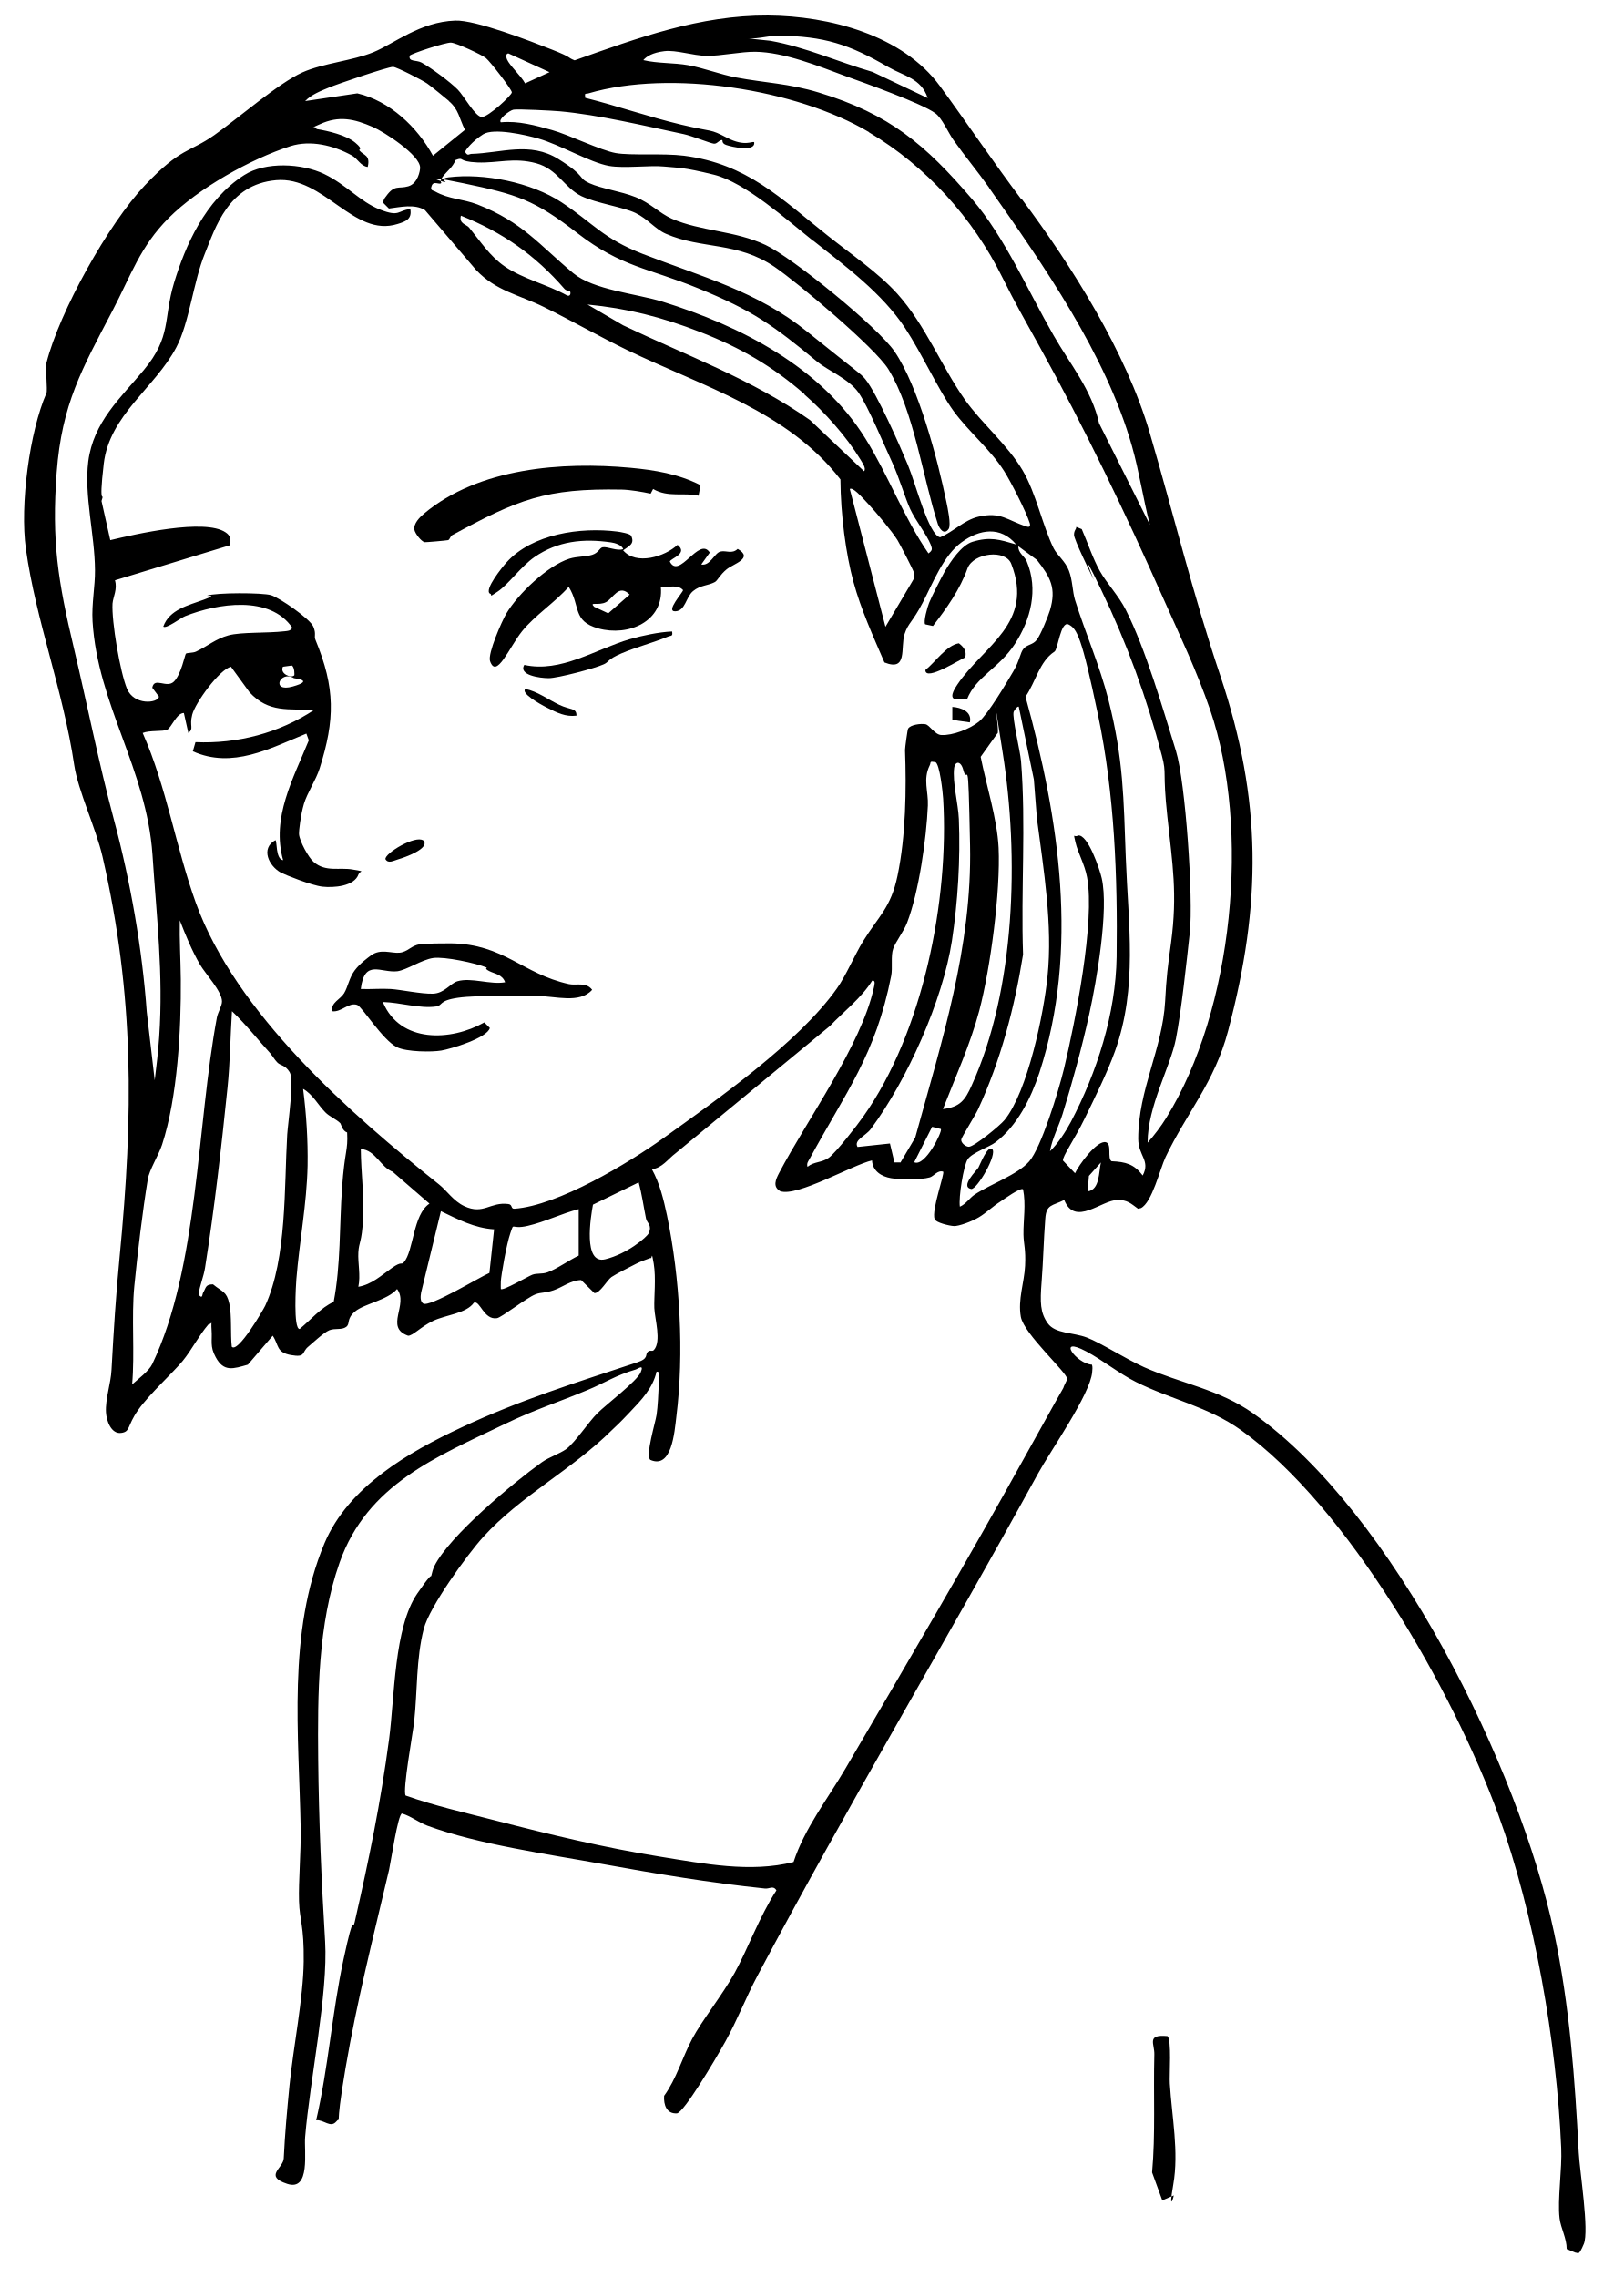
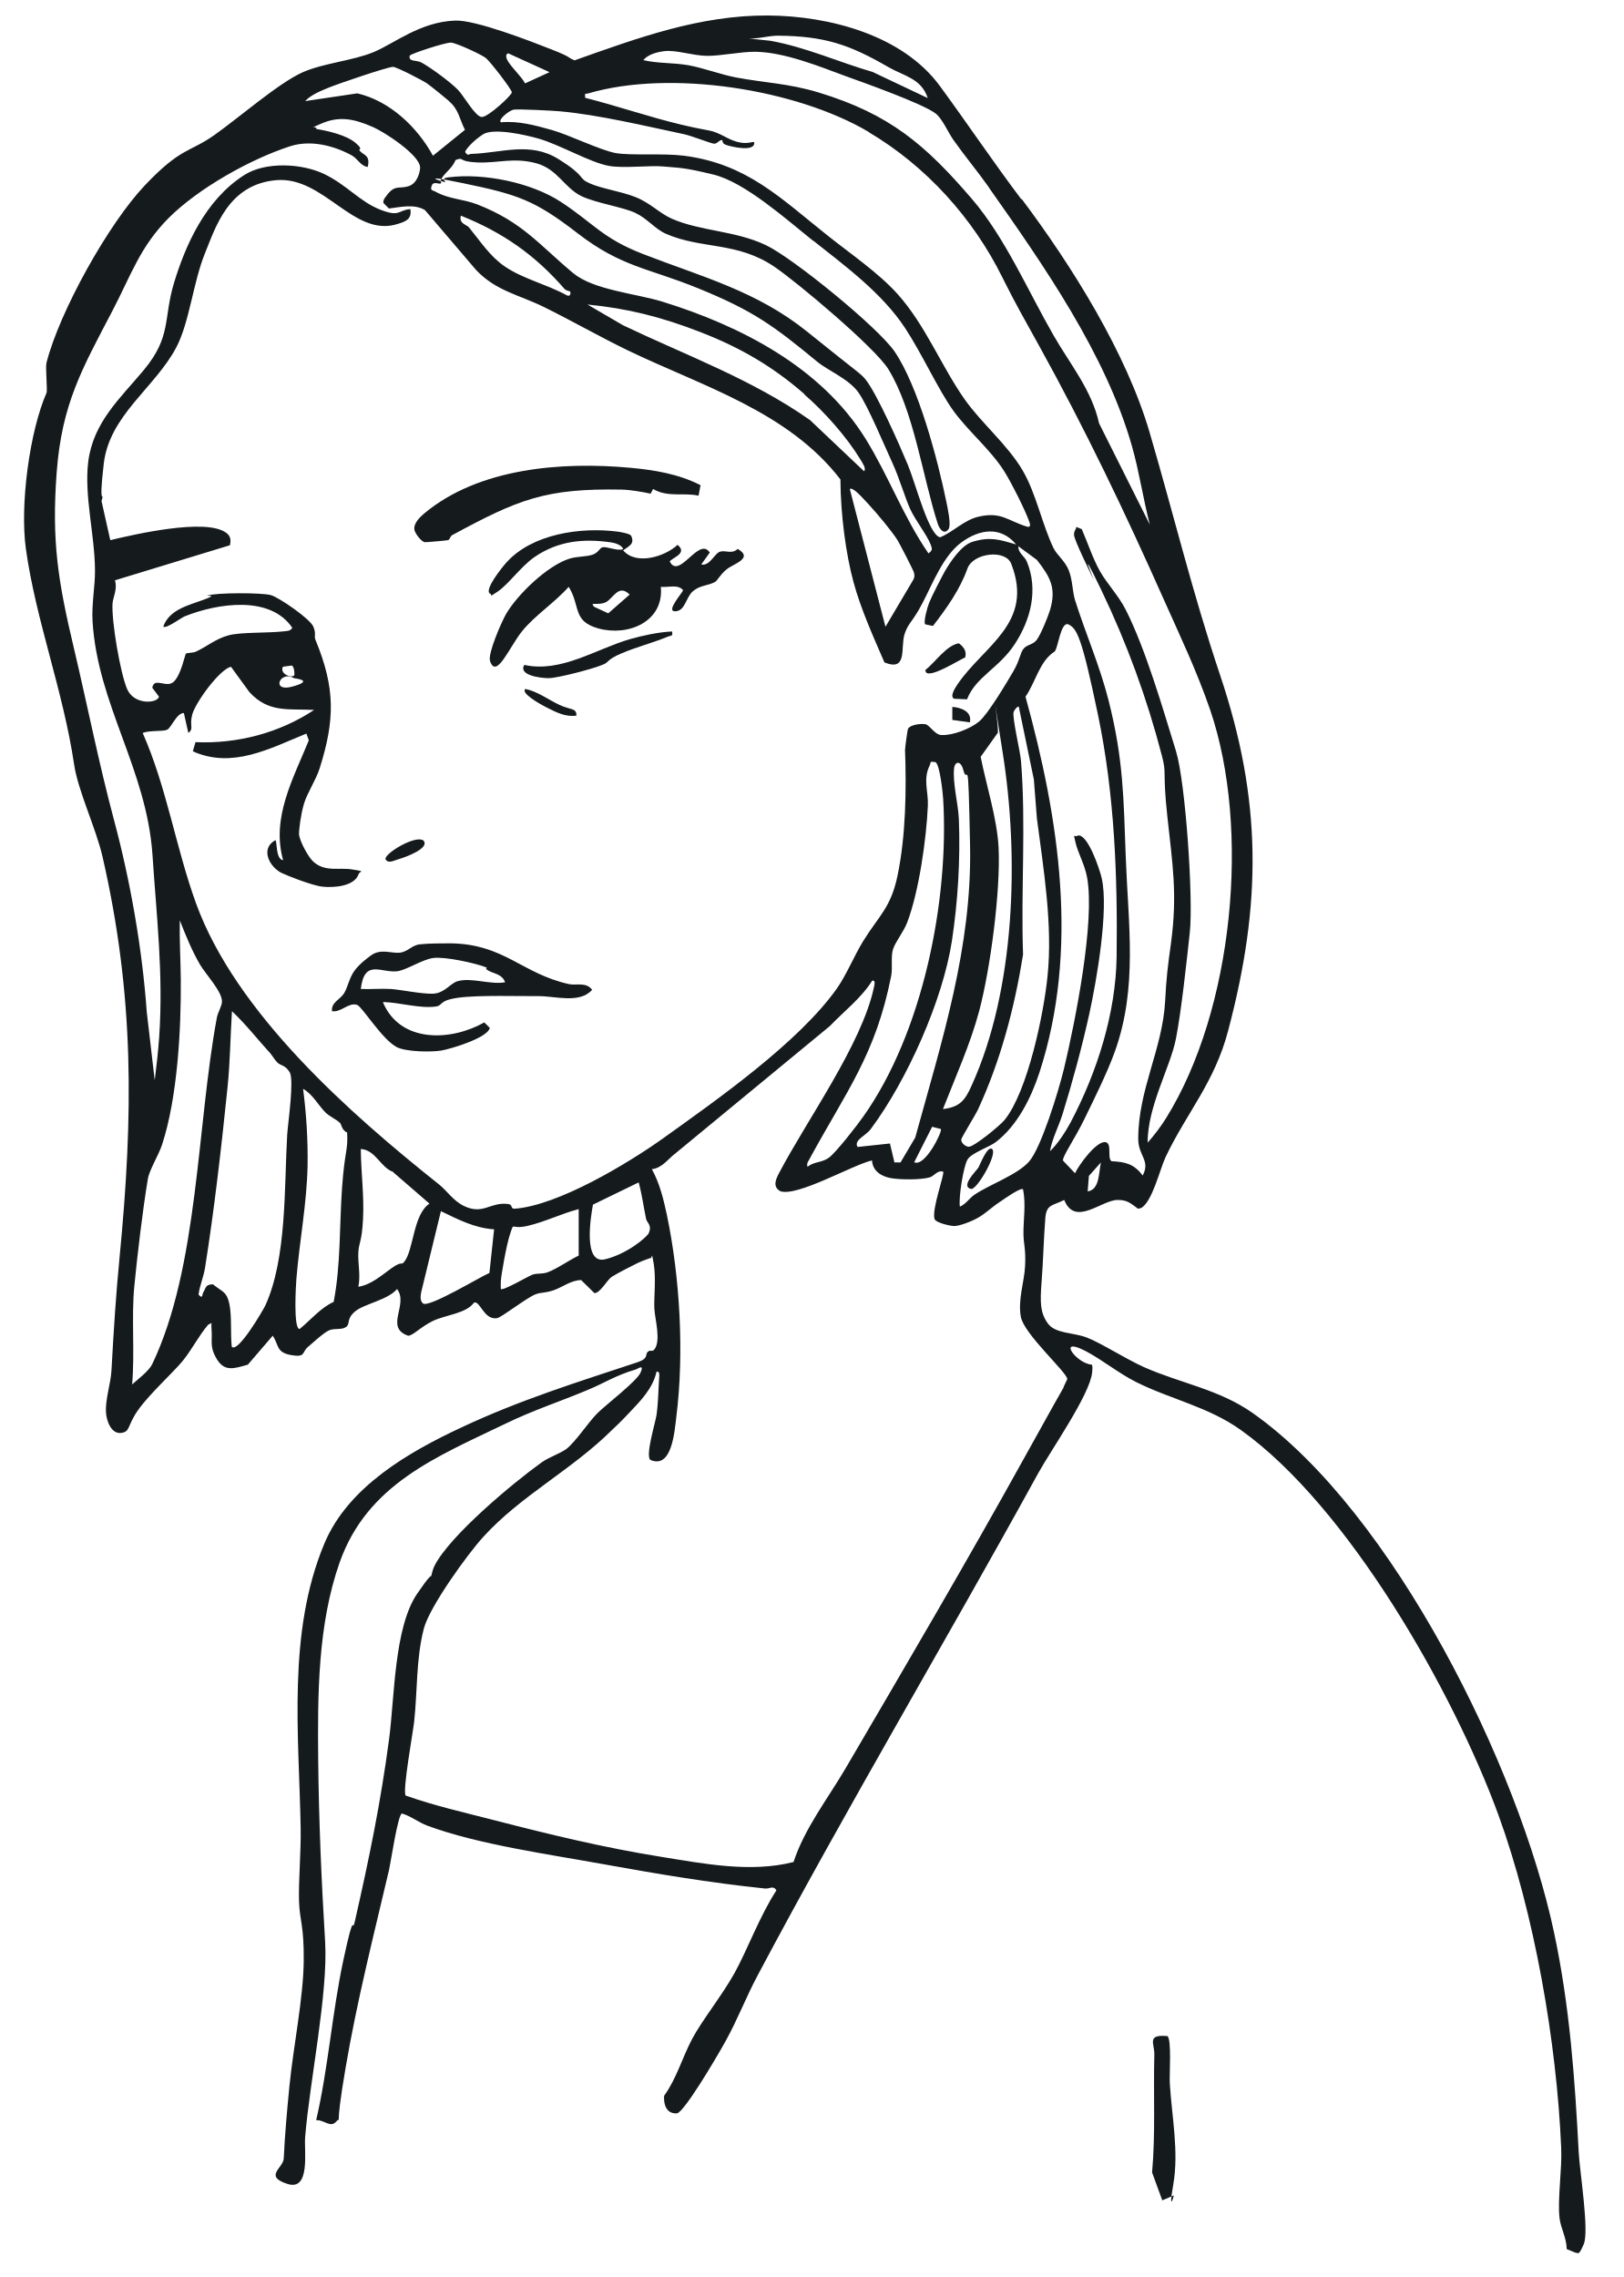
- <svg xmlns="http://www.w3.org/2000/svg" id="Layer_1" version="1.1" viewBox="0 0 796.3 1117.1">
+ <svg xmlns="http://www.w3.org/2000/svg" id="Layer_1" fill="#151a1d" version="1.1" viewBox="0 0 796.3 1117.1">
  <path d="M501.3,97.7c24.5,32.7,51.2,75.2,62.7,114.5,11.9,40.6,21,78.6,34.6,119.1,20.6,61.4,20.4,112.1,3.9,174.4-6.7,25.5-20.3,40.1-30.7,62-2.7,5.7-6.6,22.3-12.1,25l-1.4.3c-3.7-2.7-5.2-4.3-10-4.3-7.9,0-20.9,13.3-26.2,0-5.9,3-8.8,2-9.3,9.2-.8,10.3-1,20.7-1.8,30.9s-.7,15.2,3,20.4,12.4,4.4,19.2,7,18.9,10.4,28,14.5c18,8,37,10.9,53.6,22.7,68.8,48.7,130.4,173.5,147.6,254.7,7.7,36.1,10.2,71.7,12.1,107.9.5,9.4,5.2,38.5,2.5,44.9s-2.8,4.1-4,4.3l-4.4-1.8c0-5.3-2.9-10.2-3.5-15.1-1.1-9.1,1.3-24.2.8-34.6-2.2-51.7-13.1-114.7-30.8-163.3-22.2-60.7-73.8-151.3-126.3-188.8-16.1-11.5-34.3-15-51.5-23.6-8.2-4.1-16.5-10.8-24.4-15-14.9-7.9-4.9,6.1,2.8,6.5.4,1.2.2,2.4.1,3.7-.9,10.8-20.6,38.8-26.6,49.8-45.2,82.3-93.3,162.9-137.6,246.3-5.6,10.5-9.9,21.8-15.7,32.2s-20.2,34.4-23.7,35.3c-5.2.4-6.7-4.2-6.4-8.6,6.1-8.4,8.9-18.7,13.7-27.8s14.8-21.5,20.9-32.5,12.3-27.9,20.5-40.5c-1.6-2.6-3.4-.6-5.7-.9-26.9-2.8-53.1-7.2-79.6-12-26.5-4.8-61-9.6-85.9-18.8-4.3-1.6-8.1-4.7-12.5-6-2,.4-5.4,23.5-6.3,27.5-7.7,32.8-15.7,64.1-21.4,97.5s-1.6,22.7-4.5,26.1-6.1-1-9.9-.6c6-25.9,7.8-52.7,13.4-78.8s4.2-12.6,5.5-18.4c7.1-31.2,12.7-58.3,16.9-89.9,2.7-20.3,2.4-54.7,13.8-71.3s5.2-3.9,5.7-4.7c.8-1.3,1.3-5.9,2.7-8.8,7.4-14.8,38.7-40.9,52.7-50.9,3.5-2.5,8.8-4.2,12-6.5,4.5-3.4,10.8-13.1,15.2-17.5s19.5-15.8,21.3-20.1-1.2-1.8-2.5-1.4c-9.9,2.9-15,6.5-23.7,10.1-13.6,5.7-26.4,9.8-40.2,16.5-33.6,16.2-67.7,29.6-81.3,68.1-10.7,30.4-10.8,64.6-10.5,96.5.3,29.8,1.6,59.8,3.4,89.4,1.5,25.5-7.5,68.1-9.8,95.9-.6,6.8,2.8,26.8-8.8,23s-1.9-7.7-1.7-12.5c.6-12.4,1.6-23.2,2.8-35.6,1.9-19,6.8-43.1,7-61s-2-19.8-2.3-29.6,1-24,.8-35.8c-.8-45.7-6.7-96,11.7-139.8,11.7-27.7,41.2-44.7,67.4-56.9,28.3-13.3,56.6-22.1,85.9-31.8,5.9-1.9,3.9-3.8,5.2-5.1s2.1,0,3.1-1c3.8-4.2.4-15.3.2-20.6s.9-14.7-.3-21.8-.6-2-1.7-2.7c-2.3.8-4.7,1.7-6.9,2.8s-9.9,5-12.1,6.5-5.6,8-8.4,7.9l-6.5-6.4c-5.1.1-9.1,3.5-13.5,5s-6.1.9-8.9,2c-4.4,1.7-16.7,11.4-18.9,11.7-6.5,1-8.3-8.9-11.3-7.6-3.7,5.3-13.9,6-20,8.9s-10,7.4-12.3,7.3c-11.7-4.1.4-15.3-5.4-22.9-4.7,5.5-16.1,7.2-20.6,11s-2.2,6-4.4,7.6-5.4.5-8.2,1.6-9,7-10.4,8.1c-3.3,2.7-1,5.4-8.4,4.1s-5.9-4.9-9-9.5l-12.2,14.2c-7.1,2-11.8,3.8-15.8-3.7-2.9-5.3-1.6-7.9-2-13.3s.8-3.2-1.6-2.7c-4.7,5.5-8.1,12.4-12.6,17.9s-16.2,16.1-21.8,24-3.7,10.7-8.4,11.3c-4.9.6-7.2-6.1-7.4-10.1-.4-6.5,2.4-14.3,2.7-20.8,1.1-19.8,2.1-36.1,4-55.7,6.7-69.4,7.3-127.7-8.4-196.1-3.2-13.9-12-32.3-13.9-45-5.4-36.5-18.8-70.9-23.7-106-3-21.6,1.8-57.5,10.1-76.5.6-1.3-.6-12.4,0-14.8,6.4-25.2,30.4-68.2,48.2-87s21.9-16.1,34.1-24.7c11.8-8.3,31.5-25.5,43.3-30.8,10.1-4.5,24.6-5.7,34.8-9.9s22.9-14.9,40.1-15.5c10-.4,37,10.1,47.4,14.2s7.2,3.7,11.2,5.3c31-11,61.4-22.2,94.9-22,30,.2,66,9.6,84.3,34.6,13.5,18.4,26.1,37.2,39.9,55.5ZM455.1,48c-3.2-9.6-11.7-10.7-19.3-15.1-19.2-11.1-31.3-15.2-54.3-15.4-4.8,0-11.5,2.2-16.9,1.1l13.3,1.4c17.4,3.1,33.6,10.5,50.2,15.3l27,12.8ZM224.6,44c2.9,2.9,8.6,13.4,11.8,13.4s14.7-10.7,14.7-12.1-10.6-15.1-12.7-16.8-14.6-7.5-17.2-7.6-19.3,5.3-20.2,6.4c-.7,3.2,3.2,2,5.8,3.4,4.6,2.5,14.2,9.6,17.8,13.3ZM485.2,92c-5.5-7.8-12.1-15.7-17.5-23.4-2.5-3.5-5.5-10.6-8.8-13-6.4-4.8-34.7-14.9-43.9-18.2-13.5-5-30.3-11.8-44.4-12-7.1-.1-17,2.1-23.9,2s-15-3-20.8-2.3-8.8,2.6-10.3,4.4c7.2,1.7,14.8,1.2,22.1,2.5s15.6,4.5,23.4,6c14.4,2.7,25.8,2.9,40.6,7.4,34.8,10.6,52.2,25.5,75.2,52.3,16.2,18.9,27.4,45,40,66.9,8,14,18.7,26.7,22.3,43.1l24.9,49.7c-3.3-12.7-5.2-26-8.8-38.6-12.8-45-43.4-88.8-70.1-126.7ZM249.5,26.2c-1.3,0-1.4,1.5-.8,2.9,1.4,3.2,7,8.2,8.9,11.8l12-5.5-20.2-9.2ZM220.2,49.5c-2.1-1.8-8.5-7-10.6-8.5s-15.1-8.2-16.8-8.2c-2.6,0-27.2,8.4-31.3,10.1s-8.8,3.5-11.8,6.7l25.6-3.8c15.9,3.7,29.4,16.5,37.1,30.6l15.7-12.7c-2.8-5.5-3-10-7.9-14.1ZM426.3,64.8c-35.6-21.1-97.4-30.8-137.6-19-1.6.5-1.9-.6-1.6,2.2,15.9,4,31.3,9.4,47.3,13.2s13.5,1.8,22.3,6.4,12.5,1.4,13.3,2.2c.7,5-11.3,2.2-13.8,1.3s-1.4-2.5-2-2.4c-1.5,0-2.3,1.9-3.9,1.8s-11-3.9-14.9-4.7c-18.9-4-41.8-9.5-60.8-11.2-3.1-.3-20.7-1.2-22.7-.8s-7.7,4.8-6.2,6.2c8.6-.8,16.9,1.5,25.1,3.8s23.9,10,31.3,11.3,23.3,0,33.5,1.3c30.9,4,47.3,20.8,70.6,39.3,10.9,8.7,24.7,18.1,34,28.4,13.9,15.5,21.5,35.4,33.1,51.9,8.3,11.7,21,22.2,28.4,34.8,6.6,11.2,9.7,27,15.2,38.2,1.7,3.4,5.8,6.4,7.5,11,1.8,4.6,1.7,10.2,3,14.4,5.2,16.5,12,31.8,16.4,49,7.4,29.2,7.4,48.1,8.5,77.5,1.2,32.5,5.9,63.5-5.3,94.8-3.7,10.4-10,23-14.9,33.1s-11.1,18.8-10.6,20.6l5.9,6.2c1.6-3.7,10.8-16.5,15.2-15.2,3,.9.5,7.8,2.7,9.3,6.9.3,11.1,1.4,15.3,7,3.9-7.4-2.2-9.6-2.2-18,0-24.2,11.9-43.9,13.2-67.5.6-11.6,1.3-17.2,2.9-28.7,3.2-24,.7-38.6-1.8-61.8s-.2-20.5-2.7-30c-7.3-28.1-17.2-55.2-29.8-81.4s-2.8-3.1-3.7-5c-1.7-3.5-9.6-19.6-9.6-21.9s1.1-2.6,1.1-3.9l2.7,1.1c2.8,6.4,5.5,14.6,8.9,20.6,3.3,5.9,9.3,12.2,12.7,19,9.8,19.4,18.1,48.2,24.6,69.2,4.7,15.2,8.6,72.6,6.8,89.1-1.6,14.6-4.1,38.2-6.8,52.1s-13.9,33-13.9,51c3.1-3.4,6.7-8.2,9.1-12.1,33-53.1,41.5-141.9,21.6-200.2-6.6-19.2-14.9-36.6-22.9-54.5-18.8-42.3-38.7-83.9-61.1-124.3-6.7-12.1-11.7-20.8-17.9-33.3-14.4-29.2-37.5-54.7-65.5-71.3ZM189.4,96.3c4.2-5.9,6.1-3.5,10.9-4.9s5.8-7.8,5.8-9.1c.1-6.2-17.8-17.7-23.2-20-9.2-4-16.6-5.7-26.1-1.3s-2-.5-1.5,2.3c5.6.9,14.6,3,19,6.7s1.3,3,2.1,3.9c2,2.4,5.4,2.1,4,8-3.5-.4-4.8-4-7.9-5.7-9-4.9-20.2-7.6-30-4.5-19.6,6.3-45.2,20.7-59.7,35.2-14.1,14.1-18.6,28.3-27.6,45.5-14.9,28.5-24.9,45.8-27.4,79.4s.6,53.2,8.5,86.4c6.7,28.4,12.1,55.9,19.6,84,8.1,30.2,13.9,63.4,16.1,94.3l3.9,33.5c.9-7,1.7-14.3,2.2-21.3,2.1-31.1-1.3-58.8-3.3-89.4-2.9-42-26.9-73.6-29.4-114.5-.5-8.7,1.3-17.2,1.2-25.1-.1-17.4-5.4-36.4-3.3-53.3,2.5-19.4,15.8-31.1,27.2-44.8,13.8-16.6,9.5-25.1,14.9-42.9s15.1-40.5,34.4-52.8c10.4-6.7,28.3-5.8,39.3-.5s17.4,13.5,27.3,17.4,8.7.3,14.9-.2c.9,4.9-2.3,6.1-6.3,7.3-21.5,6.8-36.1-23.6-59.6-21.5s-29.7,23.3-34.9,36c-5.7,14-7.6,33.9-14,46-10.5,19.9-32.8,33.2-35.6,57.1s.7,12.3-1.1,18.3l4.3,19.2c12.1-2.9,46.4-10.8,56.6-3.8,2.4,1.6,2.7,3.5,2.1,6.3l-56.4,17.2c1.3,4.4-.9,8-1.2,11.4-.5,8.7,3.7,33.6,7.1,41.8s15,7.2,15.7,3.9l-3.3-4.4c1-5.5,7,.5,10.6-3s5.4-13.2,5.9-13.7,3.4-.3,4.9-1c5.6-2.6,9.7-6.3,16-8s18.8-1,27.5-2c1.6-.2,2.8-.1,3.8-1.7-10.9-16.1-36.7-12-52.6-5.7-1.9.7-9.3,6.4-10.7,5.1,3-8.4,12.3-10.4,19.9-13.2s.7-1.6,1.7-2c4.2-1.5,27.1-1.5,31.3-.2s19.1,11.6,20.7,15.4.2,4.5,1.1,6.6c9.7,23.5,9.6,39,2,63-1.8,5.7-6.1,12-7.7,17.4s-2.5,13.1-2.4,14.9c.3,3.4,4.6,11.4,7.2,13.6,5.9,5.1,12.6,2.5,19.2,3.7s3.6.4,2.8,2.3c-2,6-12.3,6.7-17.7,6.1s-18.3-5.8-20.4-6.9c-5.9-3.2-10.1-11.9-2.7-15.9.9,0,0,9.4,3.8,9.8-5.9-20.8,5-40.1,12.6-58.8l-1.2-3.3c-17.9,7.3-36.3,17.4-55.7,8.7l1.3-4.5c20.5.9,41.1-4.5,58.2-15.8-12.5-.7-22.2,1.6-31.7-8.7l-9.1-12.5c-5.7,1.4-17.5,17.7-19,23.5s1,6.7-1.9,9l-2.2-9.8c-3.6,0-6.1,7.2-8.2,8.2s-8.7.2-12,1.6c11.8,26.7,16.2,56,26.1,83.4,19.6,54.1,75.6,103.3,119.3,138.1,3.8,3,7,8.1,12.3,10.6,9.5,4.5,12.8-2.2,21.7-1,2.2.3,1,2.4,3,2.3,21.3-1.5,55.8-22.3,73-34.6,26.1-18.7,66.5-47,85.2-73.5,4.4-6.2,8.7-16.4,12.8-23.1,7.8-12.6,13.6-16.4,16.9-32.1,4.1-19.6,4.4-42.5,3.7-61.8,0-1,1.2-10,1.5-10.4,1.1-2,6.4-2.6,8.5-2.2s4.6,5.2,7.8,5.3c5.6.3,14.1-3,18.5-6.6s13.5-19,16.8-24.6,3.3-9.1,5.1-11.2,4.6-1.8,6.5-4.4,5.3-10.9,6.4-14.4c3.2-10.8.3-16.1-6.4-24.7l-9.1-6.7c-.2,3.3,3,4.8,4.1,7.4,5.8,13.8,2,28.5-5.8,40.5s-19.2,16.1-23.5,27.2l-6.4-.3c-2.2-1.3.8-5.6,1.7-7,12.8-19,37.8-30,26.4-59.2-2.8-7.2-18.4-5.4-21.4,2.1-3.7,10.5-10.3,19.7-17,28.4l-3.8-.8c-1-1.1,1.1-8.6,1.9-10.5,1.3-3.3,5.8-12,7.6-15.3,2.9-5,8.2-13,13.7-14.7,8.7-2.6,13.1-1.1,21.4,1.3-7.6-9.1-17.9-7.5-26.7-1.1-9,6.5-14.2,20.2-19.2,29.8s-7,9.7-8.8,15.2c-2.2,6.7,1.7,18.6-9.9,14-5.6-13-11.5-25.9-15.2-39.5s-6.3-32.9-6.4-50.3c-25.7-33.4-67.8-45.7-104.5-63.4-13.8-6.7-27.2-14.4-41-21.2-12.2-6-23.4-7.8-33.2-18.1l-25.1-29.4c-5.1-3.2-12.1-1.5-17.7-.8l-2.7-2.7c-.2-1.4.5-2.3,1.3-3.3ZM399,118.2c-12.8-10.2-33.4-28.7-48.8-32.5s-17.5-3.3-24.4-4-19.6,1-27-.3c-9.2-1.6-24.3-10.5-34.6-13.4-6.3-1.8-22-5.4-27.2-2.1s-8.9,7.9-8.8,8.7c1.3,2.1,1.8,1,3,.9,14.7-.4,28.7-6.2,42.7,2.5s9.3,9.2,15.3,11.9,15.3,3.9,22.6,6.8,11.7,7.9,17.8,10.6c14.2,6.2,31,5.8,46,12.9,13.1,6.1,55.2,40.4,63.3,52.3,11.7,17.2,21.1,52.9,25.4,73.8.6,2.9,2.4,11.2,1.1,13.2-2.2,3.2-4.5,0-5.3-2.4-7.5-23.1-11.7-55.5-24.3-76-6.6-10.6-44.3-42.3-55.7-50.1-18.4-12.6-35.8-8.6-53.4-16.3-5.3-2.3-8.9-7.3-14.9-10.2s-19.3-4.8-26.6-8.3c-8.5-4.2-11.6-13.2-22.1-16.1-11.1-3-18.8,0-28.9-.4s-6.1-2.9-10.7-1.2c-1.5,3.7-4.2,5.4-6.3,8.2s0,2.8-1,3.3-3.5-1.3-4.4,1.1.4,2.2,1.6,2.8c6.9,3.9,13.5,3.6,20.8,6.4,22.2,8.7,30.2,19.7,47,33.7,10,8.3,30.8,10,43.8,14,38.4,11.9,77.8,32.1,99.6,67.2,11.3,18.2,18.7,38.6,30.9,56.3,2-1.5,1.9-2.1,1.1-4.3-2-5-7.5-11.9-10-17.3s-5.4-15.4-8.8-22.8c-3.9-8.4-12-28-16.7-34.6s-15.2-10.9-20-14.9c-21.8-18-31.7-25.2-58.7-36.2-24.2-9.9-37.5-10.3-59.1-27-21.2-16.4-29.6-19-56-24.5s-6.2.6-8.9-.7c-1.5-1.6,0-2,1.6-2.2,17.3-2.2,40.7,2.5,55.4,12.2,15.8,10.4,20.2,17.7,40,25.4,28.8,11.2,55.8,18.1,80.7,38.2s26,20.3,28.4,23.2c5.7,7,17,32.7,20.9,42.1s10.2,34.4,15.8,35.5c6.6-2.7,11.6-8.4,18.8-10.1,11.1-2.6,14.3,1.9,23.6,4.8,1.5.5,2-.1,1.6-1.6-1.6-5.3-9.4-20.6-12.6-25.6-6.8-10.7-17.6-19.5-24.9-29.6s-15.4-28-23.7-40.6c-11.2-17-29.2-30.3-45-42.8ZM279.5,142.9c-.1-.1-1.7-.2-2.6-1.2-14.4-16.6-30.3-27.7-50.8-35.9-1,4,2.6,4.2,4,5.8,5.5,6.7,10.2,14.1,17.5,19.1,8.9,6.1,20.9,8.9,30.5,14.2,1.9.9,2-1.5,1.5-2ZM394.7,193.4c-15.7-13.7-31.4-22.8-50.9-30.4s-36.1-11.7-55.6-13.6l17.5,10.2c31,14.8,63.3,26.5,91.7,46.5l26.5,25.1c1.3-1.4-1.1-4.5-1.8-5.8-6.9-11.3-17.6-23.3-27.5-31.9ZM434.4,307.5l13.6-23c.7-1.1.7-2.2.4-3.5s-7.1-14.4-8.1-16c-2.8-4.5-10.3-13.4-14.1-17.5s-7.8-8.6-9.3-7.6l17.5,67.6ZM515.1,564.8c3.8-3.6,7.7-9.6,10.2-14.3,12.9-24.5,22.1-53.3,22.5-81.1.5-39.4-1-79.6-9.1-118.5s-10.4-42.4-14.4-44.5-5.3,12.4-7,13.3c-7.4,4.8-9.2,14.9-14.2,22.1,16.6,60.1,26.4,124.3,6.8,184.5-4.1,12.4-10.8,26-21.5,34.1-3,2.3-11.7,5.2-13.7,8.4s-4.5,18.6-3.8,23.2c3-1.3,4.8-4.3,7.2-5.9,7.8-5.2,21-9.7,26.8-16.3s14.3-34,17.1-45.6c5.5-23,15.3-72.1,11.3-93.8-1.2-6.5-4.5-11.9-5.7-17.2s-.6-2,1.2-3.3c4.9-.9,10.8,16.9,11.7,21,3.5,15.5-2.5,50.1-6.1,66.5s-8.4,33.9-13.1,49.1c-1.9,6.1-5.1,12-6.2,18.3ZM144.3,331.5c.3-.3.2-4.2-1.1-5l-4.4.6c-1.7,3.5,4.1,5.7,5.4,4.3ZM144.2,332.7c-6.8-4.1-11.6,7.2-.6,4.1s1-3.9.6-4.1ZM499.8,346.7c-.6-.4-2.2,1.7-2.5,2.5-.9,2.5,3.2,19.2,3.6,24.2,2.5,30.9-.1,63.8,1,94.9-4.2,26.2-11,52-22.1,76-1.3,2.8-8.1,13.7-8.2,14.7-.3,1.6,2.1,3.6,3.7,3.6,2.6,0,15.3-10.4,17.5-13.1,11.4-14,19.3-52.4,21.1-70.5,2.6-25.1-1.9-52.3-5.2-77.4l-1.5-19.2-7.4-35.7ZM462.7,544.1c8.3-1,10.8-4.4,14-11.6,21.5-47.3,23.3-112.4,15.2-163.3s-.9-8.7-2.6-9.4l-8.2,11.5c2.8,14.1,8.1,30.4,8.8,44.6,1,21.3-4,59.2-9.5,80-4.3,16.2-11.7,32.6-17.8,48.2ZM396.2,572.4c3.2-2.6,6.9-1.9,10.4-4.4s14.2-16.3,16.9-20.2c29.3-41.3,42.2-106.2,39.2-156-.2-3.2-1.7-17-3.8-17.9-3.2-.5-2,0-2.8,1.6-3.4,6.9-.6,12.7-.9,19.7-.7,16.2-4.4,42.5-10.2,57.5-1.7,4.4-5.5,9.1-6.8,12.7s-.2,9.5-1,13.4c-7.6,38.7-22.2,56.9-40,89.7-.7,1.3-1.5,2.1-1.1,3.8ZM441.9,570.1l7.1-12c13.1-47.6,27.9-93.3,26.9-143.3s-1.1-28.5-3.3-37c-1.2-4.7-4-4.4-4.5-1.1-.9,7,2,17.7,2.3,25.1.8,19.8-.5,40.7-3.4,59.8-4.5,29.2-22,68.4-39.8,92.3-2.5,3.4-8.5,5.4-6.5,8.8l15.9-1.7,2.2,9.3h3.1ZM64.7,679.3c2.9-2.6,8.4-6.7,10-10.1,22.7-47.5,21.8-116.8,31.7-170,.5-2.6,2.5-5.7,2.5-7.9,0-5-8.2-13.6-10.8-18.1-4-6.9-7-14.3-9.9-21.7-.2,9.6.4,19.3.5,28.9.2,24.4-1.6,58-9.2,81.2-1.7,5.2-6.3,12.4-7,17-2.5,15-5.1,37-6.6,52.3s.3,33-1.1,48.5ZM331.3,565.9c-3.5,2.6-6.5,7.2-11.5,7.7,3.9,7.1,5.7,14.7,7.4,22.6,6.4,30.7,8.5,67.8,4.6,98.9-.9,7.4-2.2,25.8-12.8,21.1-2.4-2.4,2.5-18.1,3.1-22.1s.9-10.7,1.1-15.2.8-6-1.1-6c-1.8,8.2-7.7,14.2-13.2,20s-5.9,6-8.6,8.6c-19.8,19.7-44.8,32.2-63.3,52.6-7.9,8.7-26.4,34.4-29.1,45-3.8,14.7-3.1,30.6-4.7,45.4-.6,5.5-5.8,33.9-4.2,36.4,14.4,5.1,29.2,8.4,43.9,12.2,26.7,6.9,53.6,13.4,81.1,17.8,21.2,3.4,44.2,8,65.3,2.6,5.4-16.5,16.7-30.9,25.5-45.9,29.8-50.9,59.7-101.8,88.1-153.1s14.4-25,20.7-37.9c0-3.2-21.3-22.1-22.8-30.6s1.7-16.8,2.1-25-.7-10.4-.8-15.3c-.1-7.4,1.3-14.7-.2-22.2-1-1.2-9.5,4.9-11,5.9-4.2,2.7-7,5.6-10.7,7.8s-9.9,4.4-12.2,4.3-8.9-1.7-9.5-3.4c-1.6-4.5,5.1-22.4,4.2-23.3-2.8-.8-4.4,2.1-6.5,2.8-4.5,1.3-14.5,1.2-19.1.4s-9-3.4-9.3-8.7c-9.6,2.2-36.7,18-45,15.1-3.9-2.2-2.2-5.8-.6-8.9,13.7-26.1,40.4-62.9,46.5-90.9.2-1.1,1.1-3.8-.8-3.5-5.2,8.4-13.9,15.1-20.8,22.3M133,517.2c-6.5-7.1-12.2-14.5-19.2-21.1-.8,12.5-.9,25.1-2.2,37.6-2.9,28.4-6.5,60-11,88.2-.7,4.5-2.6,8.7-3.2,13.2,2.1,2.5,1.7,0,2.3-1,1.4-2.3,1-4,4.8-4,4.6,3.8,6.7,3.4,8,9.5s.5,14.7,1.2,21.1c3,3.4,15.5-18.2,16.4-20.1,10.7-23.2,9.3-58.5,10.8-84,.4-5.9,3.5-26.9,1.2-30.6s-4.5-3.1-6.1-4.8-2-2.8-3.1-4ZM166.9,551c-1.9-1.9-5.4-3.3-7.3-5.3-3.5-3.5-6.2-8.9-10.9-11.5,1.6,12.5,2.4,25.1,2.2,37.7-.4,18.8-4,37.1-5.5,55.6-.2,2.5-1.6,24.6,1.6,24.5,5.5-4.5,10.3-10.4,16.7-13.3,3.5-18.2,2.8-37.4,4.1-55.9s3-18.1,2.5-27.2c-2.5-.9-2.9-4.1-3.4-4.6ZM461.6,553.9l-4.3-1.1-8.8,17.4c5.3,2.5,13.9-15.1,13.1-16.3ZM193,575c-6.4-2.2-8.6-10.8-16-11.3.1,11.5,1.7,22.9,1.1,34.4s-2,11.1-2.3,16.3,1.2,11.3,0,16.9c6.5-1.1,11.3-5.6,16.4-9.2s4.5-1.3,5.9-2.8c4.9-5.5,4.4-23.4,12.6-28.8l-17.8-15.4ZM540.1,570.3l-5.9,6.6-.6,7.6c6-.8,5.4-9.6,6.5-14.2ZM313.3,580.1l-22.4,10.9c-1.1,5.9-5,29.5,6,26.8s20.4-10.9,21.3-12.7c1.9-4.2-.9-5-1.3-7.4-1.2-5.9-2-11.9-3.6-17.7ZM283.9,593.2c-8.5,2.2-16.4,6.2-25,8.2s-6.5-2.2-8.5,3.5-4.6,21.2-4.7,23.7,0,2.6,0,3.8c1,1,13.1-6.1,15.4-7s4.7-.2,7.5-1.2c4.7-1.7,10.6-6,15.3-8.2v-22.9ZM242.3,603.1c-9.5-.6-17.7-4.9-26-8.9l-9.7,39.9c-.3,1.7-.6,4.3,1,5.4,3,2.1,28-13.1,32.5-15l2.3-21.4Z" />
  <path d="M572.7,998.9c2.2,1.4.9,19.5,1.2,23.3,1,16.4,4.5,33.4,1.7,49.5s1.1,3.7,0,5.5l-5.4,2.3-5-13.7c1.7-18.8.6-38.3,1.1-57.8.2-5.3-4-10,6.3-9.1Z" />
  <path d="M343.9,276.9c4.4,1.1,6.6-5.6,9.5-6.3s5.6,1.4,8.5-1.3c8,4.6-2.1,7.3-5.4,10s-4.5,5.5-5.7,6.2c-3.4,1.9-7.2,1.5-10.8,4.5s-3.7,9.7-8.7,9.9,3.8-9.3,3.8-10.4c-2.6-3-7.3-1.2-10.9-1.6,1.6,17-15.9,24.5-30.7,20.4-12.8-3.6-8.6-10.9-14.5-20.4-6.7,7.6-16.7,14.1-22.9,21.8s-12.6,23.8-15.7,14.6c-1.2-3.6,5.7-19.4,8-23.3,5.7-9.6,20.2-23.5,30.9-26.9,3.9-1.2,8-.9,11.2-1.9s3.6-3.4,5.1-3.7c2.2-.5,7.2,2,10.1.9-.5-2-4.2-3.1-5.9-3.3-13.7-2-26.1-.7-37.6,7.2-6.5,4.5-12.8,13.4-18,16.9s-2.2,1.4-3.9,1c-2.8-2,6.2-13.1,8.2-15.3,12.6-14,36.3-17.4,54.4-15.1,1.5.2,6.1,1,6.7,2,2,4.1-1.1,5.1-3.9,7.2,6.4,7.5,20.5,3.1,26.7-2.7,5.4,4.3-3.4,6.6-3.8,8.2,4.6,9.1,14.4-12.6,19.6-4.4l-4.3,6ZM291.5,297.7l6.9,3.2,10.5-9.2c-5.4-5.4-8,1.8-11.6,3.7s-8.5-.4-5.8,2.3Z" />
  <path d="M187.9,491.8c8.5,20,33.2,19.1,49.7,9.8l2.7,2.7c-1.1,4.9-19.1,10.3-23.8,11.1s-16.9.7-21.7-1.6c-7.2-3.6-17.1-19.9-19.6-20.8-4.2-1.4-7.8,3.8-12.3,3.1-.6-4.3,4-5.7,5.9-8.8s2.5-7.6,5.2-11.2,6.6-6.3,7.9-7.3c4.8-3.6,10-1,14.1-1.4s5.8-3.6,9.9-4.1,11.2-.5,15.3-.5c26.2.4,34.9,14.9,57.9,20,3.6.8,8.4-1.2,11.4,2.8-6.2,7-18.2,3-26.5,3.1s-29.5-.6-39.3.8-7.2,3.8-10.9,4.3c-7.8,1.1-17.7-2-25.7-2.2ZM238.8,474.7c-5.4-2.2-20.7-5.5-26.3-4.7s-13,5.9-17.6,6.5c-8.1.9-16.1-6.2-17.9,8.7,4.9.2,9.8-.3,14.7,0s15,2.5,20.7,2.3,8.4-5,12-6.1c6.9-2,16,1.8,23.4.5-1.4-3.9-5.1-4.1-7.8-5.5s-.9-1.5-1.2-1.7Z" />
  <path d="M343.7,237.9l-1,5.3c-7.3-1.7-15,1-22.3-3.3l-1.2,2.3c-4.1-.9-10-1.9-14.1-2-37.6-.7-50.8,4.8-83.2,22.3-1.1.6-1.2,2.3-2.1,2.5s-11,1.1-11.5,1c-1.7-.4-4.7-4.3-5-6.1-.5-3.1,2.6-6.1,4.7-7.9,26.8-22.5,67.8-25.6,101.3-22.5,11.8,1.1,23.5,3,34.3,8.5Z" />
  <path d="M329.7,309.7c.5,2.8-.5,1.9-2.2,2.7-7.3,3-15.2,5-22.5,8.1s-6.1,4.2-8.8,5.4c-4.3,2-22.6,6.8-27,6.8s-15-1.5-12-6.5c17.9,4,35-7.7,51.7-12.6,6.3-1.8,14.2-3.5,20.8-3.8Z" />
  <path d="M473.5,322.6c-1.7.3-19.7,12.1-19.5,6.1,5-4,10.3-12.1,16.4-13.1,2.3,1.7,4,3.9,3.1,6.9Z" />
  <path d="M207.6,412.2c3.9,4-9.5,8.6-12,9.3s-5.1,2.4-6.5,0c-.4-2.9,14.7-11.9,18.5-9.2Z" />
  <path d="M282.8,351.1c-5.4.7-9.6-1.5-14.2-3.8s-13.1-7.3-10.9-9.3c5.8,1.1,11.2,5.2,16.7,7.8s8.4,1.4,8.4,5.2Z" />
  <path d="M475.8,354.4l-8.6-1.2v-6.4c4.3.3,9.8,2.3,8.6,7.6Z" />
  <path d="M486.7,563.7c2.9,2.3-7.5,20.2-10.3,19.6-5.5-1.2,2.8-9.1,3.6-10.5s4.4-10.9,6.7-9.1Z" />
</svg>
